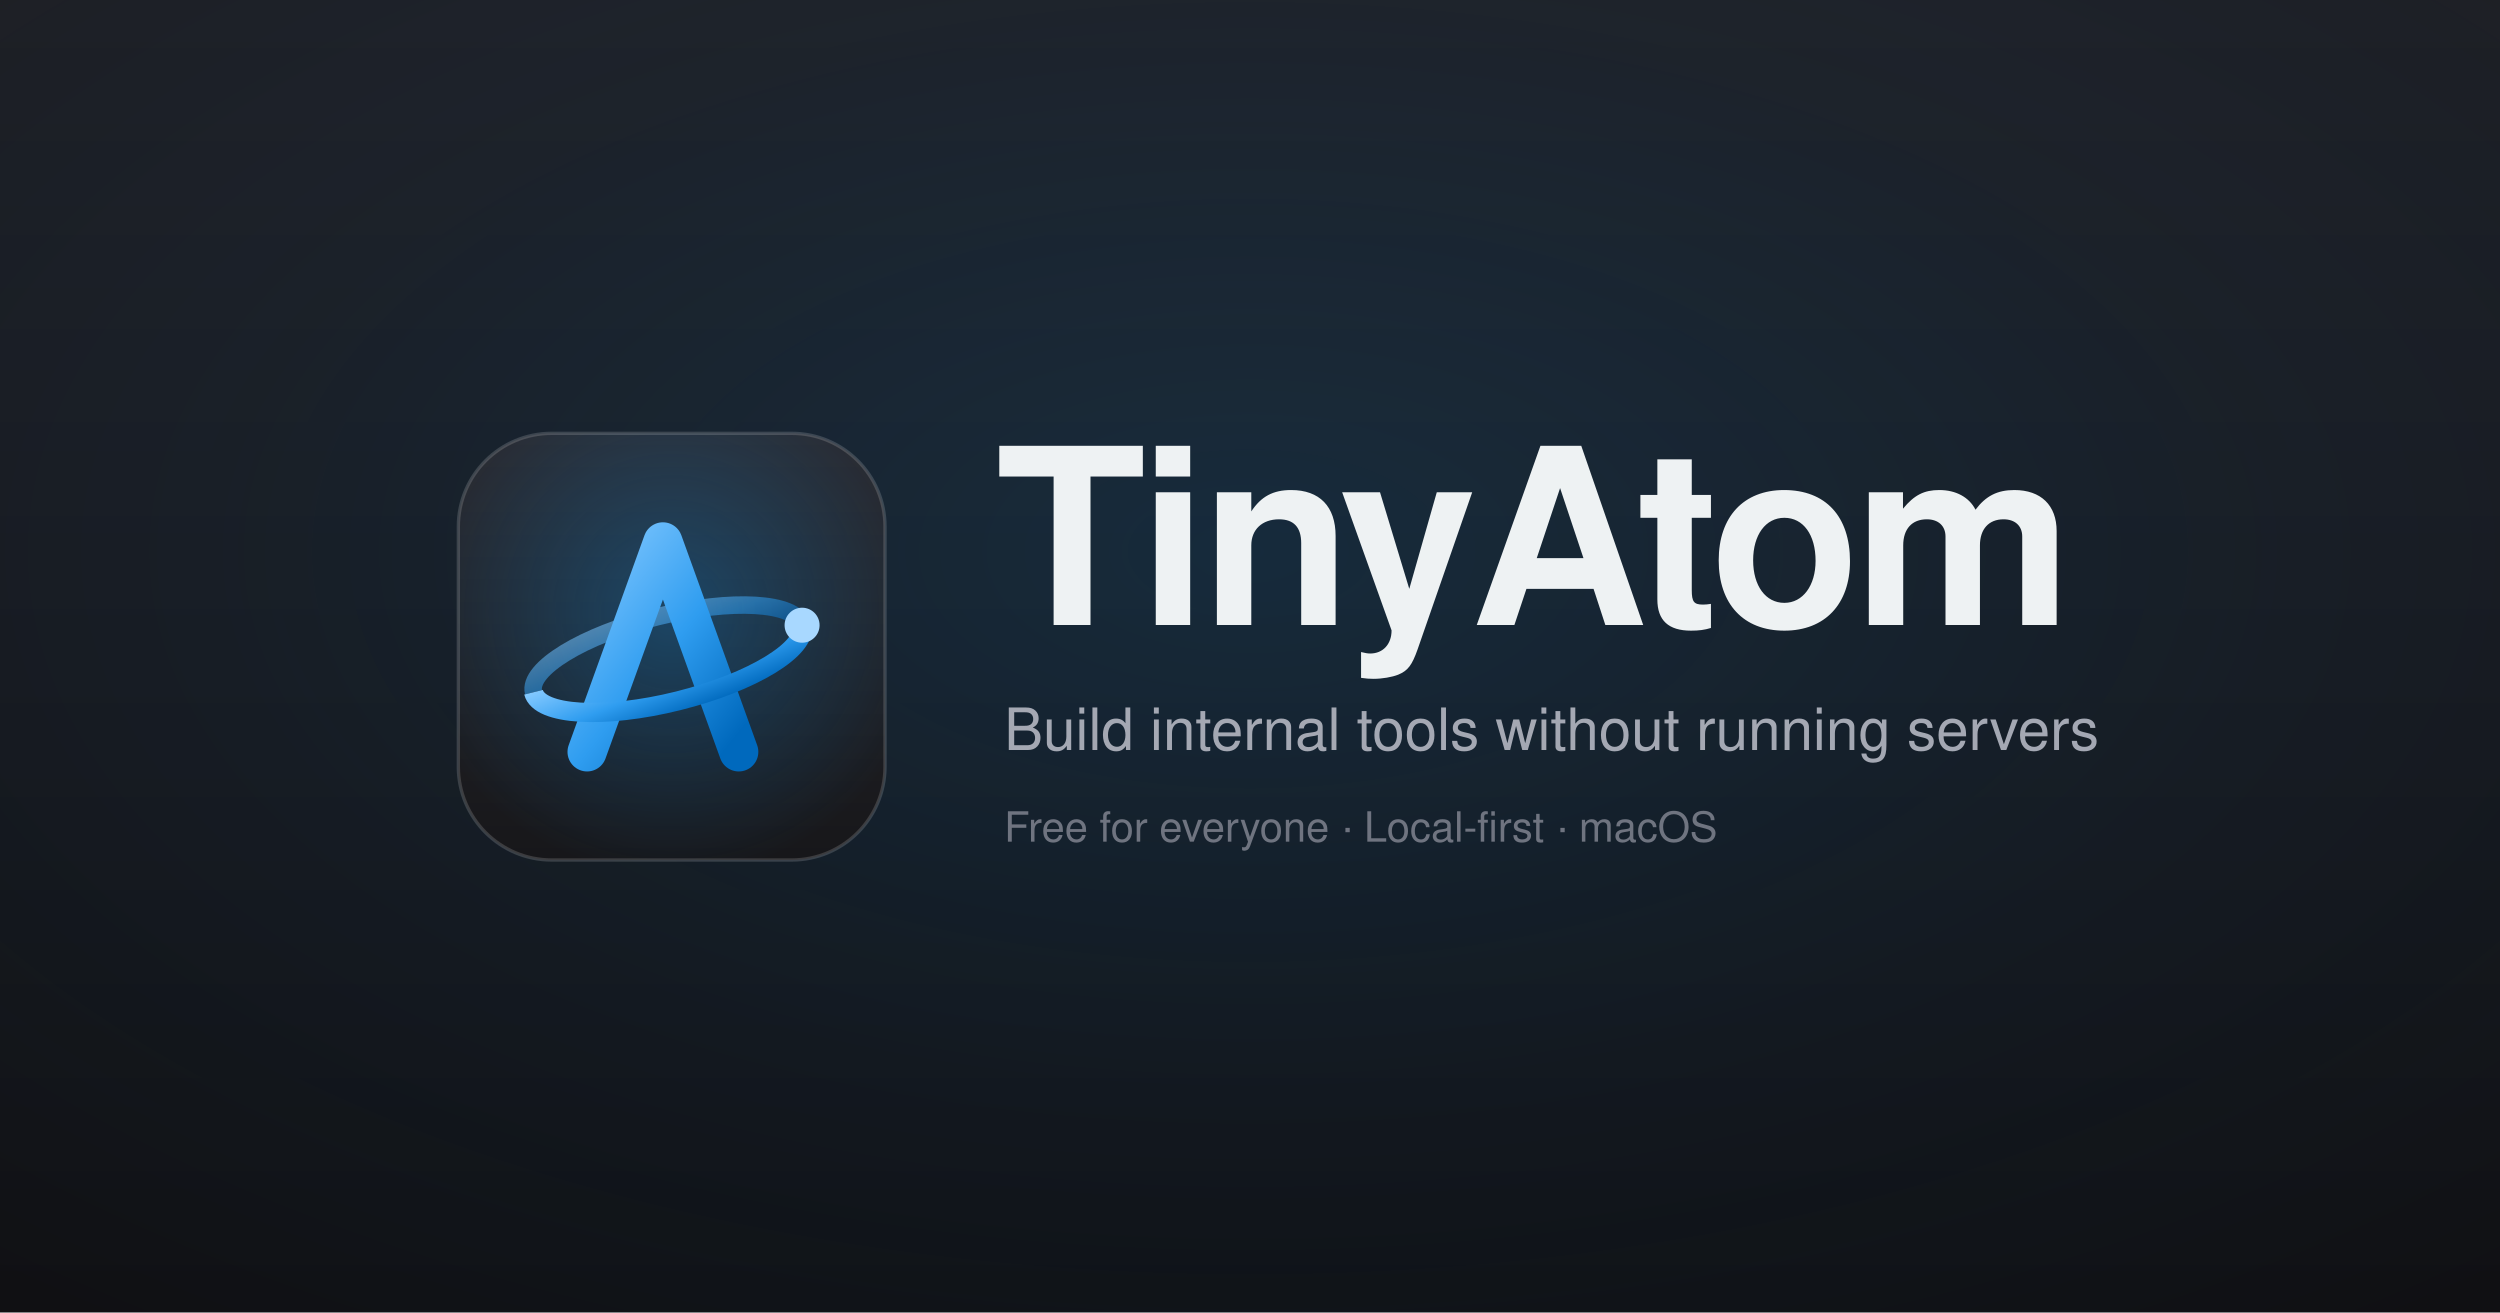
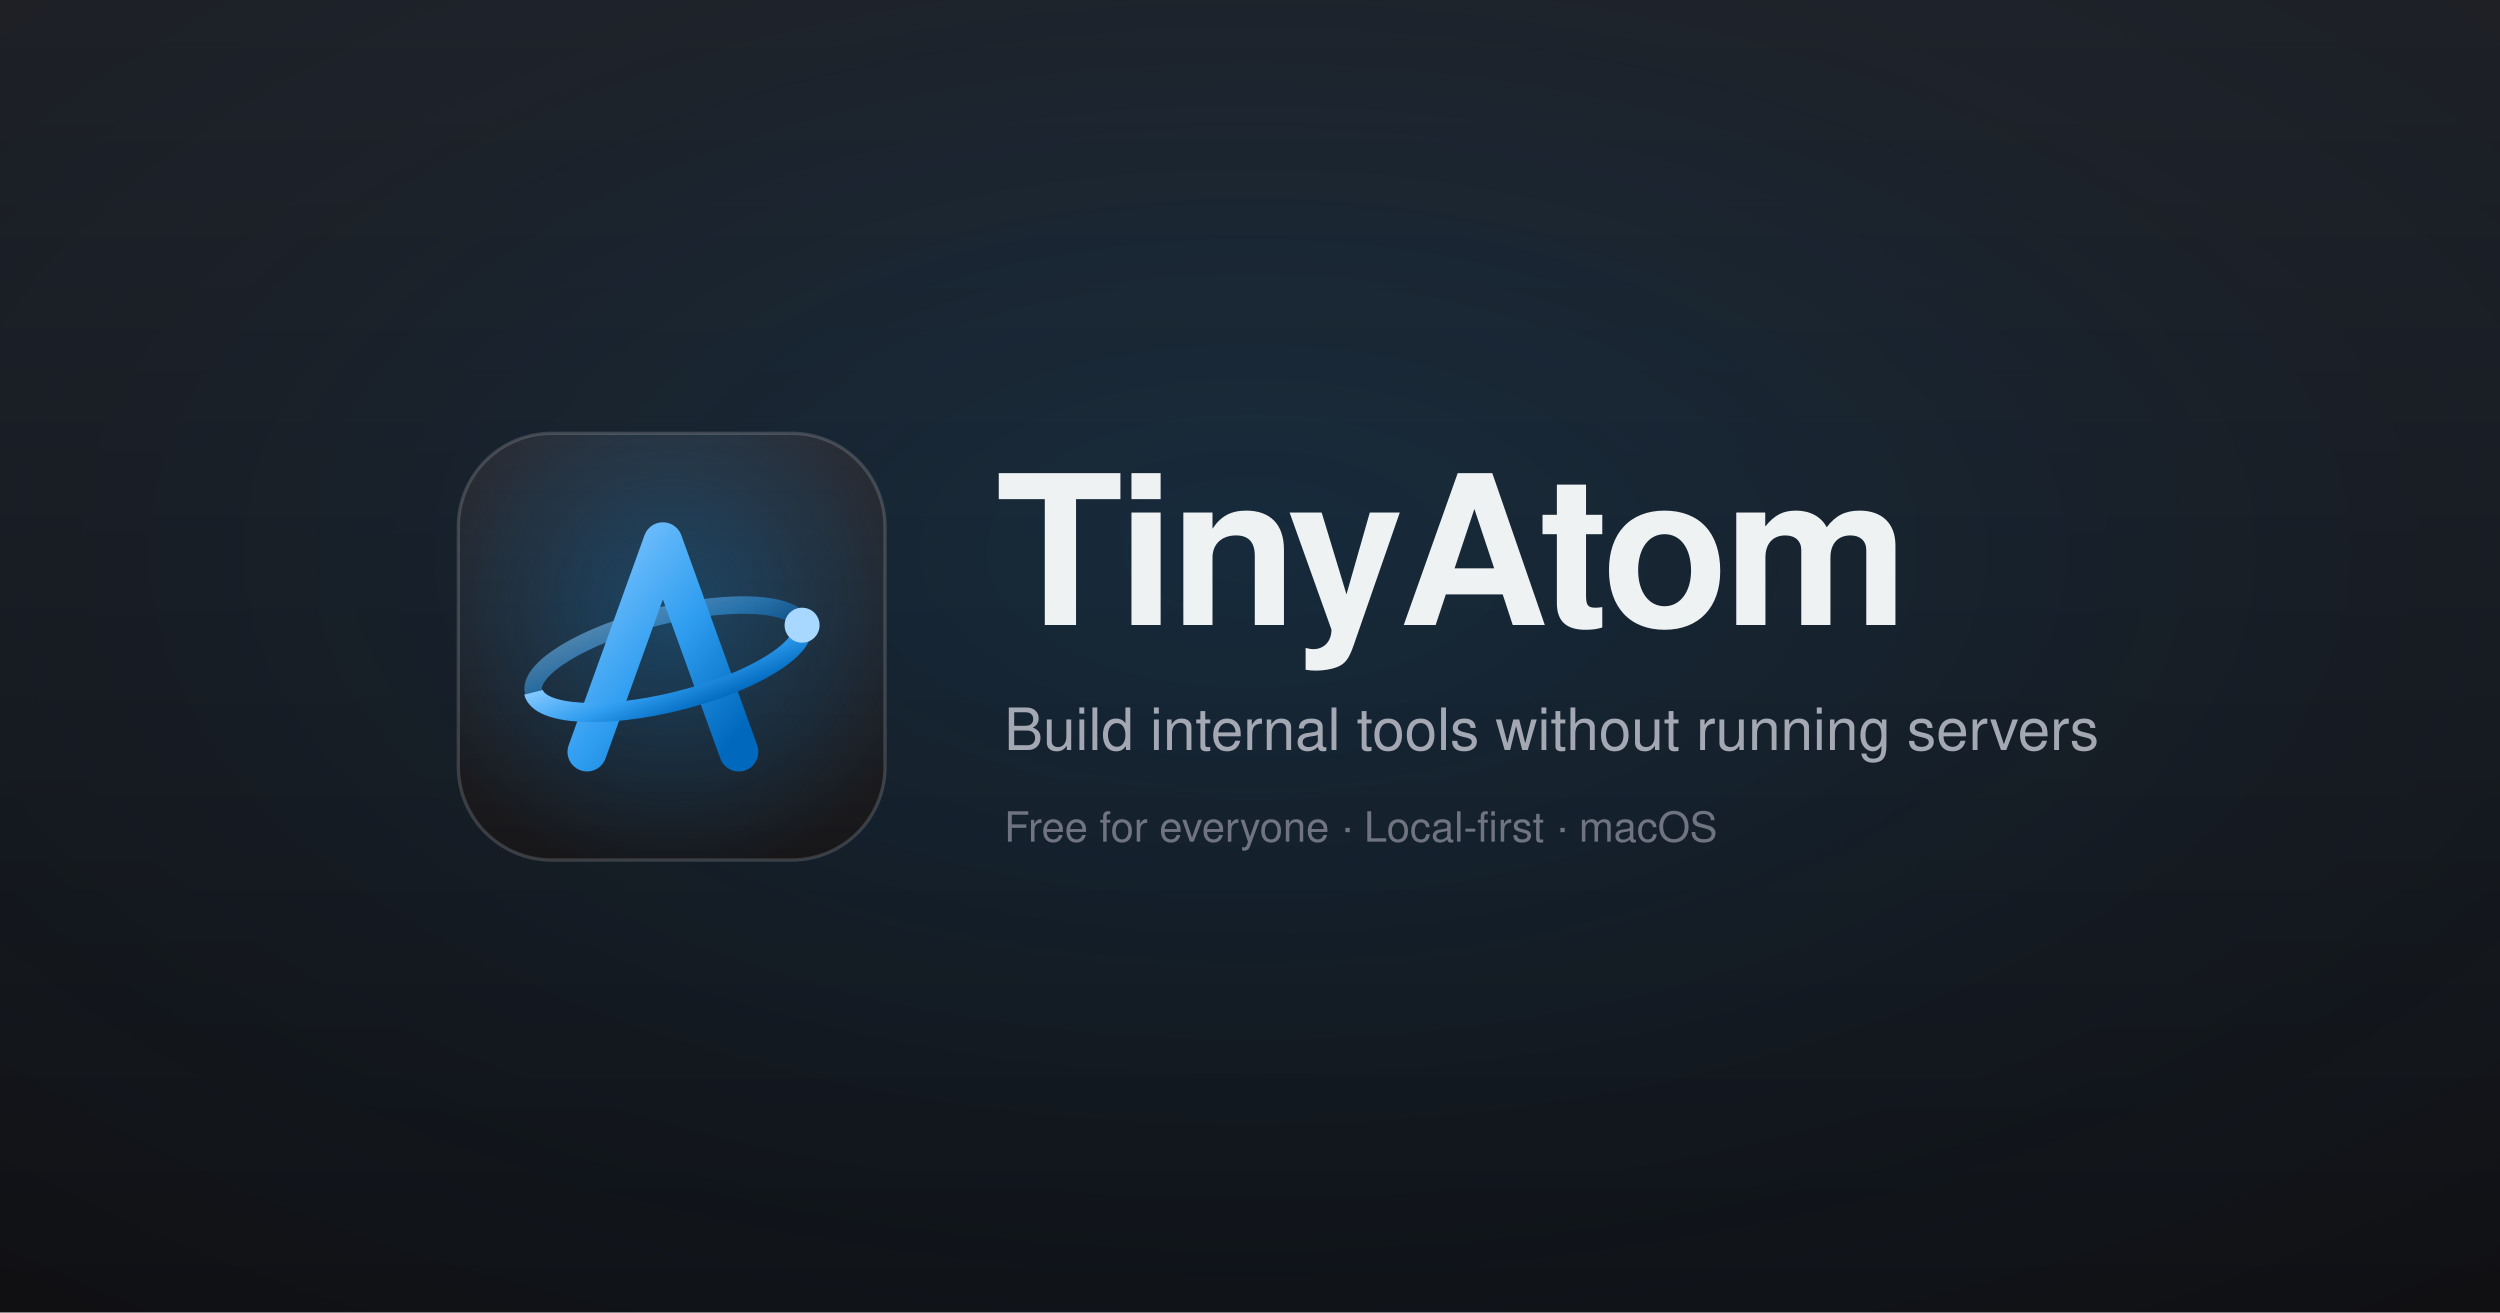
<svg xmlns="http://www.w3.org/2000/svg" width="1200" height="630" viewBox="0 0 1200 630">
  <defs>
    <linearGradient id="page" x1="0" y1="0" x2="0" y2="1">
      <stop offset="0" stop-color="#1e1e23" />
      <stop offset="1" stop-color="#101013" />
    </linearGradient>
    <radialGradient id="pageGlow" cx="0.5" cy="0.42" r="0.75">
      <stop offset="0" stop-color="#0f8ce0" stop-opacity="0.16" />
      <stop offset="0.55" stop-color="#0f8ce0" stop-opacity="0.05" />
      <stop offset="1" stop-color="#0f8ce0" stop-opacity="0" />
    </radialGradient>
    <linearGradient id="tile" x1="0" y1="0" x2="0" y2="1">
      <stop offset="0" stop-color="#2a2a30" />
      <stop offset="1" stop-color="#17171a" />
    </linearGradient>
    <linearGradient id="blue" x1="0" y1="0" x2="0.9" y2="1">
      <stop offset="0" stop-color="#82c8ff" />
      <stop offset="0.55" stop-color="#2f9df0" />
      <stop offset="1" stop-color="#0069bd" />
    </linearGradient>
    <radialGradient id="tileGlow" cx="0.5" cy="0.42" r="0.62">
      <stop offset="0" stop-color="#0f8ce0" stop-opacity="0.34" />
      <stop offset="1" stop-color="#0f8ce0" stop-opacity="0" />
    </radialGradient>
    <clipPath id="sq">
      <rect width="1024" height="1024" rx="224" ry="224" />
    </clipPath>
  </defs>
  <rect width="1200" height="630" fill="url(#page)" />
  <rect width="1200" height="630" fill="url(#pageGlow)" />
  <g transform="translate(220,208) scale(0.2)">
    <g clip-path="url(#sq)">
      <rect width="1024" height="1024" fill="url(#tile)" />
      <rect width="1024" height="1024" fill="url(#tileGlow)" />
      <g transform="translate(-21 -17.5)">
        <g transform="rotate(-14 512 512)">
          <path d="M180 560 A332 104 0 0 1 844 560" stroke="url(#blue)" stroke-width="42" fill="none" opacity="0.55" />
        </g>
        <path d="M330 782 L512 278 L694 782" stroke="url(#blue)" stroke-width="94" fill="none" stroke-linecap="round" stroke-linejoin="round" />
        <g transform="rotate(-14 512 512)">
          <path d="M180 560 A332 104 0 0 0 844 560" stroke="url(#blue)" stroke-width="46" fill="none" />
        </g>
        <circle cx="846" cy="478" r="42" fill="#a8d8ff" />
      </g>
    </g>
    <rect width="1024" height="1024" rx="224" ry="224" fill="none" stroke="rgba(255,255,255,0.16)" stroke-width="8" />
  </g>
-   <text x="478" y="300" font-family="Helvetica Neue, Helvetica, Arial, sans-serif" font-weight="700" font-size="118" letter-spacing="-3" fill="#eef2f3">TinyAtom</text>
+   <text x="478" y="300" font-family="Helvetica Neue, Helvetica, Arial, sans-serif" font-weight="700" font-size="100" letter-spacing="-2.5" fill="#eef2f3">TinyAtom</text>
  <text x="482" y="360" font-family="Helvetica Neue, Helvetica, Arial, sans-serif" font-weight="500" font-size="28" fill="#a4a8b3">Build internal tools without running servers</text>
  <text x="482" y="404" font-family="Helvetica Neue, Helvetica, Arial, sans-serif" font-weight="500" font-size="20" fill="#6f7480">Free for everyone · Local-first · macOS</text>
</svg>
